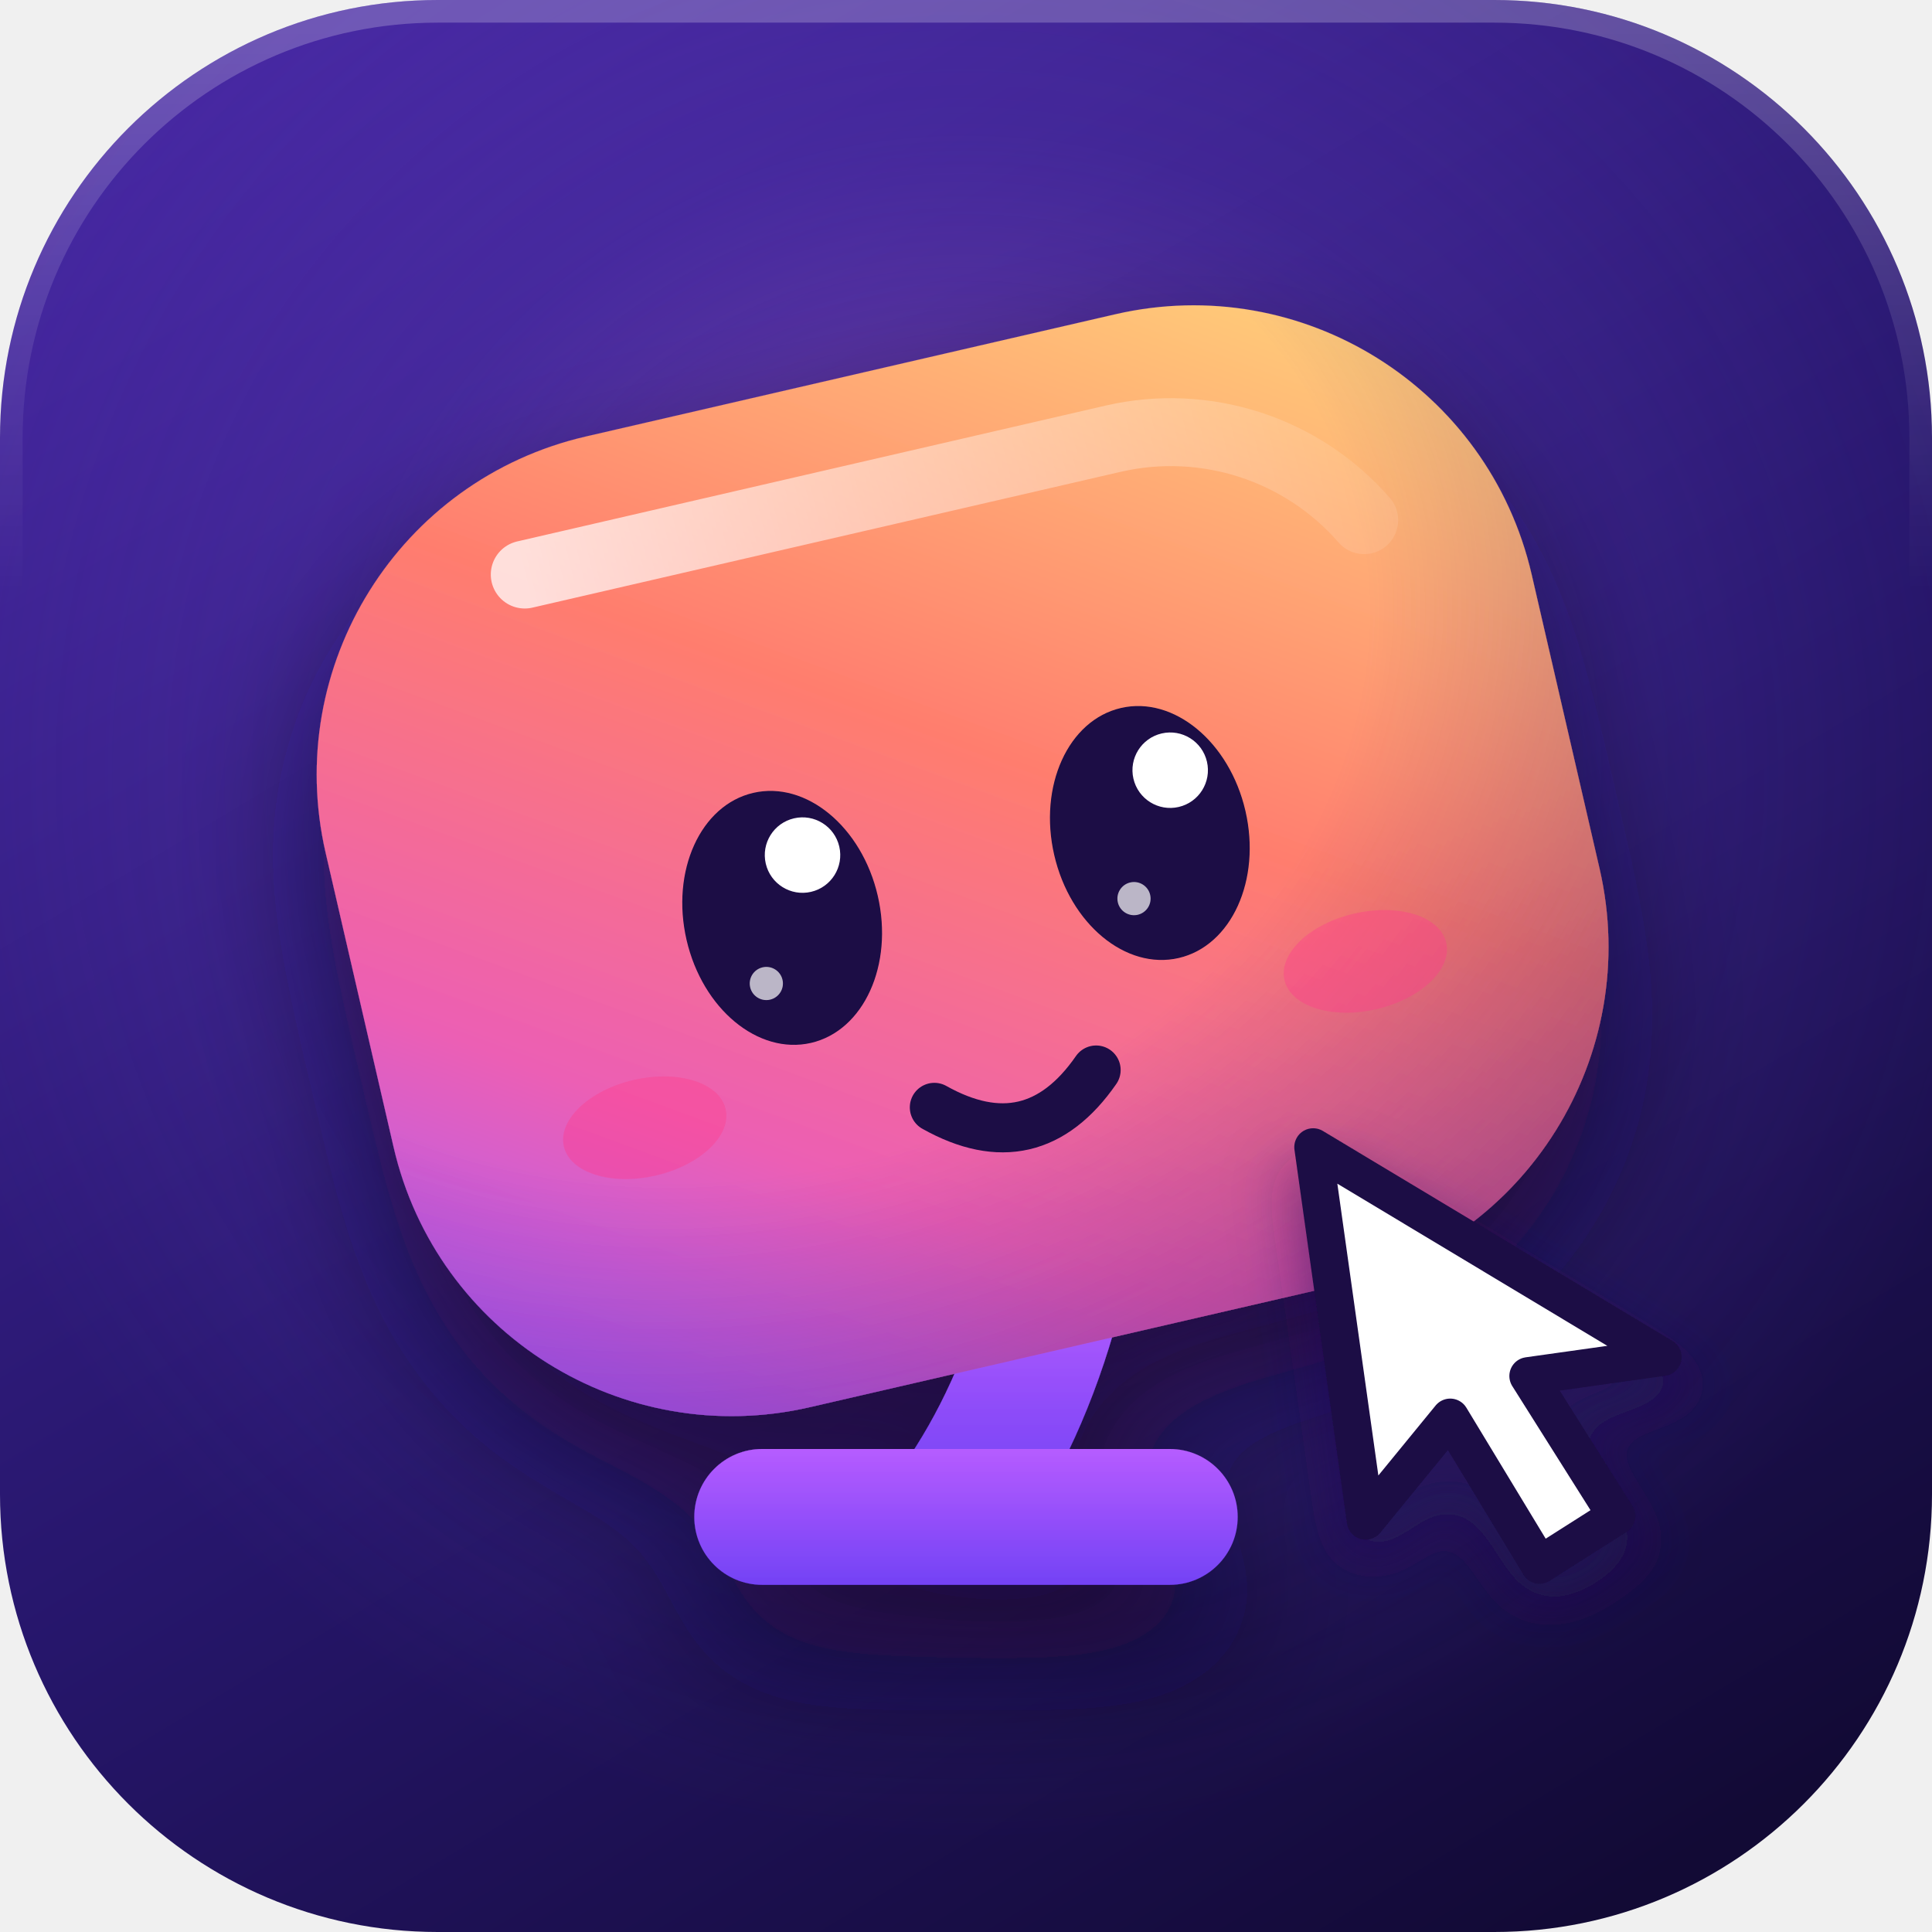
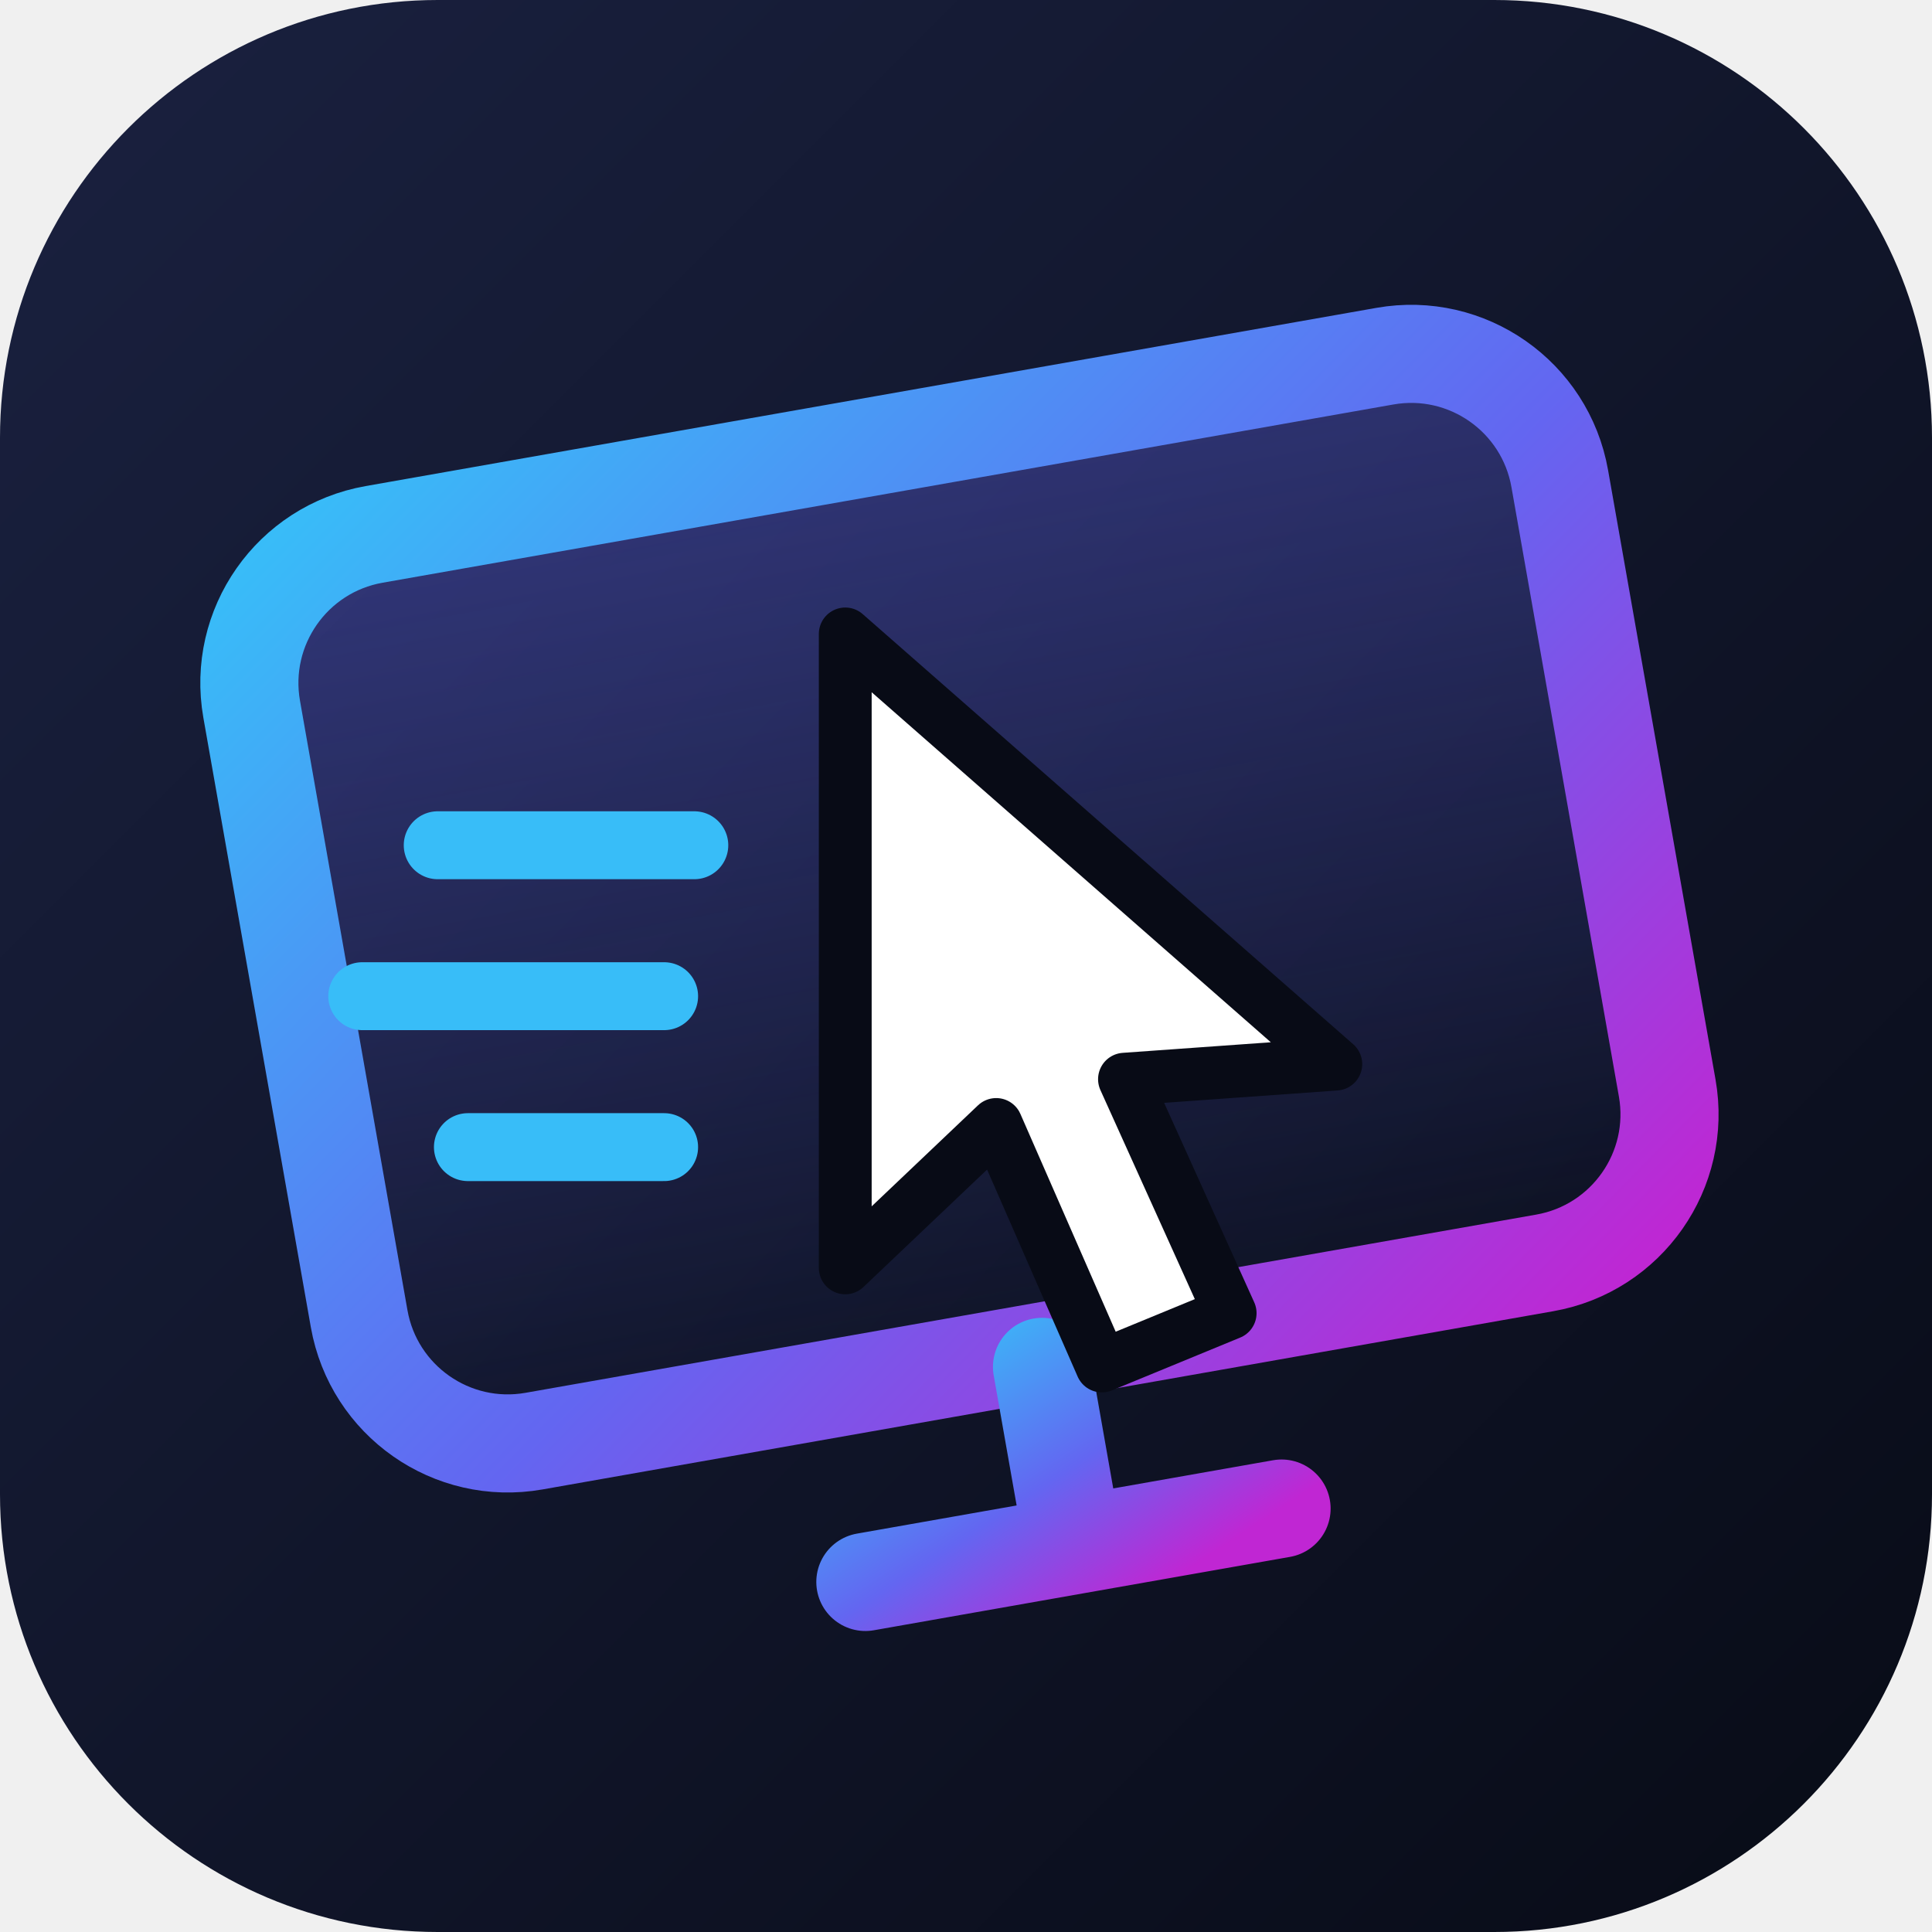
<svg xmlns="http://www.w3.org/2000/svg" viewBox="0 0 256 256" width="256" height="256">
  <defs>
-     <linearGradient id="bg" x1=".2" y1="0" x2=".8" y2="1">
-       <stop offset="0" stop-color="#4527a0" />
-       <stop offset=".55" stop-color="#26166b" />
-       <stop offset="1" stop-color="#120a35" />
+     <linearGradient id="bg" x1="0" y1="0" x2="1" y2="1">
+       <stop offset="0" stop-color="#1a2140" />
+       <stop offset="1" stop-color="#080b16" />
    </linearGradient>
-     <radialGradient id="glow" cx=".5" cy=".4" r=".55">
-       <stop offset="0" stop-color="#ff86c8" stop-opacity=".5" />
-       <stop offset=".6" stop-color="#8b5cf6" stop-opacity=".12" />
-       <stop offset="1" stop-color="#8b5cf6" stop-opacity="0" />
-     </radialGradient>
-     <linearGradient id="rim" x1="0" y1="0" x2="0" y2="1">
-       <stop offset="0" stop-color="#fff" stop-opacity=".22" />
-       <stop offset=".3" stop-color="#fff" stop-opacity="0" />
+     <linearGradient id="edge" x1="0" y1="0" x2="1" y2="1">
+       <stop offset="0" stop-color="#38bdf8" />
+       <stop offset=".55" stop-color="#6366f1" />
+       <stop offset="1" stop-color="#c026d3" />
    </linearGradient>
-     <linearGradient id="body" x1=".9" y1="0" x2=".1" y2="1">
-       <stop offset="0" stop-color="#ffd27a" />
-       <stop offset=".42" stop-color="#ff7d6e" />
-       <stop offset=".75" stop-color="#ec5fb4" />
-       <stop offset="1" stop-color="#a75bff" />
+     <linearGradient id="screen" x1="0" y1="0" x2="0" y2="1">
+       <stop offset="0" stop-color="#6366f1" stop-opacity=".35" />
+       <stop offset="1" stop-color="#6366f1" stop-opacity="0" />
    </linearGradient>
-     <radialGradient id="depth" cx=".35" cy=".25" r=".95">
-       <stop offset=".55" stop-color="#3a0f6e" stop-opacity="0" />
-       <stop offset="1" stop-color="#3a0f6e" stop-opacity=".45" />
-     </radialGradient>
-     <linearGradient id="neck" x1="0" y1="0" x2="0" y2="1">
-       <stop offset="0" stop-color="#b65cff" />
-       <stop offset="1" stop-color="#7342f5" />
-     </linearGradient>
-     <linearGradient id="shine" x1="0" y1="0" x2="1" y2="0">
-       <stop offset="0" stop-color="#fff" stop-opacity=".75" />
-       <stop offset="1" stop-color="#fff" stop-opacity=".1" />
-     </linearGradient>
-     <filter id="shadow" x="-30%" y="-30%" width="160%" height="170%">
-       <feDropShadow dx="0" dy="10" stdDeviation="10" flood-color="#08021f" flood-opacity=".6" />
-     </filter>
-     <filter id="soft" x="-40%" y="-40%" width="180%" height="180%">
-       <feDropShadow dx="0" dy="4" stdDeviation="4" flood-color="#2a0a5e" flood-opacity=".55" />
-     </filter>
  </defs>
  <rect width="256" height="256" rx="58" fill="url(#bg)" />
-   <rect width="256" height="256" rx="58" fill="url(#glow)" />
-   <rect x="1.5" y="1.5" width="253" height="253" rx="56.5" fill="none" stroke="url(#rim)" stroke-width="3" />
-   <g filter="url(#shadow)">
-     <path d="M140 170q-4 16-12 28" stroke="url(#neck)" stroke-width="18" stroke-linecap="round" fill="none" />
-     <rect x="92" y="192" width="72" height="18" rx="9" fill="url(#neck)" />
-     <g transform="rotate(-13 128 116)">
-       <rect x="46" y="48" width="164" height="132" rx="46" fill="url(#body)" />
-       <rect x="46" y="48" width="164" height="132" rx="46" fill="url(#depth)" />
-       <path d="M80 64h80a34 34 0 0 1 30 18" stroke="url(#shine)" stroke-width="9" stroke-linecap="round" fill="none" />
-       <ellipse cx="103" cy="116" rx="13" ry="17" fill="#1b0b44" />
-       <ellipse cx="153" cy="116" rx="13" ry="17" fill="#1b0b44" />
-       <circle cx="107.5" cy="108.5" r="5" fill="#fff" />
-       <circle cx="157.5" cy="108.5" r="5" fill="#fff" />
-       <circle cx="99" cy="124" r="2.2" fill="#fff" opacity=".7" />
-       <circle cx="149" cy="124" r="2.2" fill="#fff" opacity=".7" />
-       <path d="M117 145q11 10 22 0" stroke="#1b0b44" stroke-width="6.5" stroke-linecap="round" fill="none" />
-       <ellipse cx="79" cy="139" rx="11" ry="6.5" fill="#ff3d8b" opacity=".4" />
-       <ellipse cx="177" cy="139" rx="11" ry="6.5" fill="#ff3d8b" opacity=".4" />
-     </g>
+   <g transform="rotate(-10 128 124)">
+     <rect x="40" y="58" width="176" height="122" rx="20" fill="url(#screen)" stroke="url(#edge)" stroke-width="13" />
+     <path d="M100 206h56M128 182v22" stroke="url(#edge)" stroke-width="13" stroke-linecap="round" />
  </g>
-   <g filter="url(#soft)" transform="translate(174 152) rotate(-8)">
-     <path d="M0 0v50l13-12 9 21 11-5-9-20h18z" fill="#fff" stroke="#1b0b44" stroke-width="5" stroke-linejoin="round" />
-   </g>
+   <path d="M58 112h34M48 132h40M62 152h26" stroke="#38bdf8" stroke-width="9" stroke-linecap="round" />
+   <path d="M112 84v84l20-19 14 32 17-7-14-31 28-2z" fill="#fff" stroke="#080b16" stroke-width="7" stroke-linejoin="round" />
</svg>
